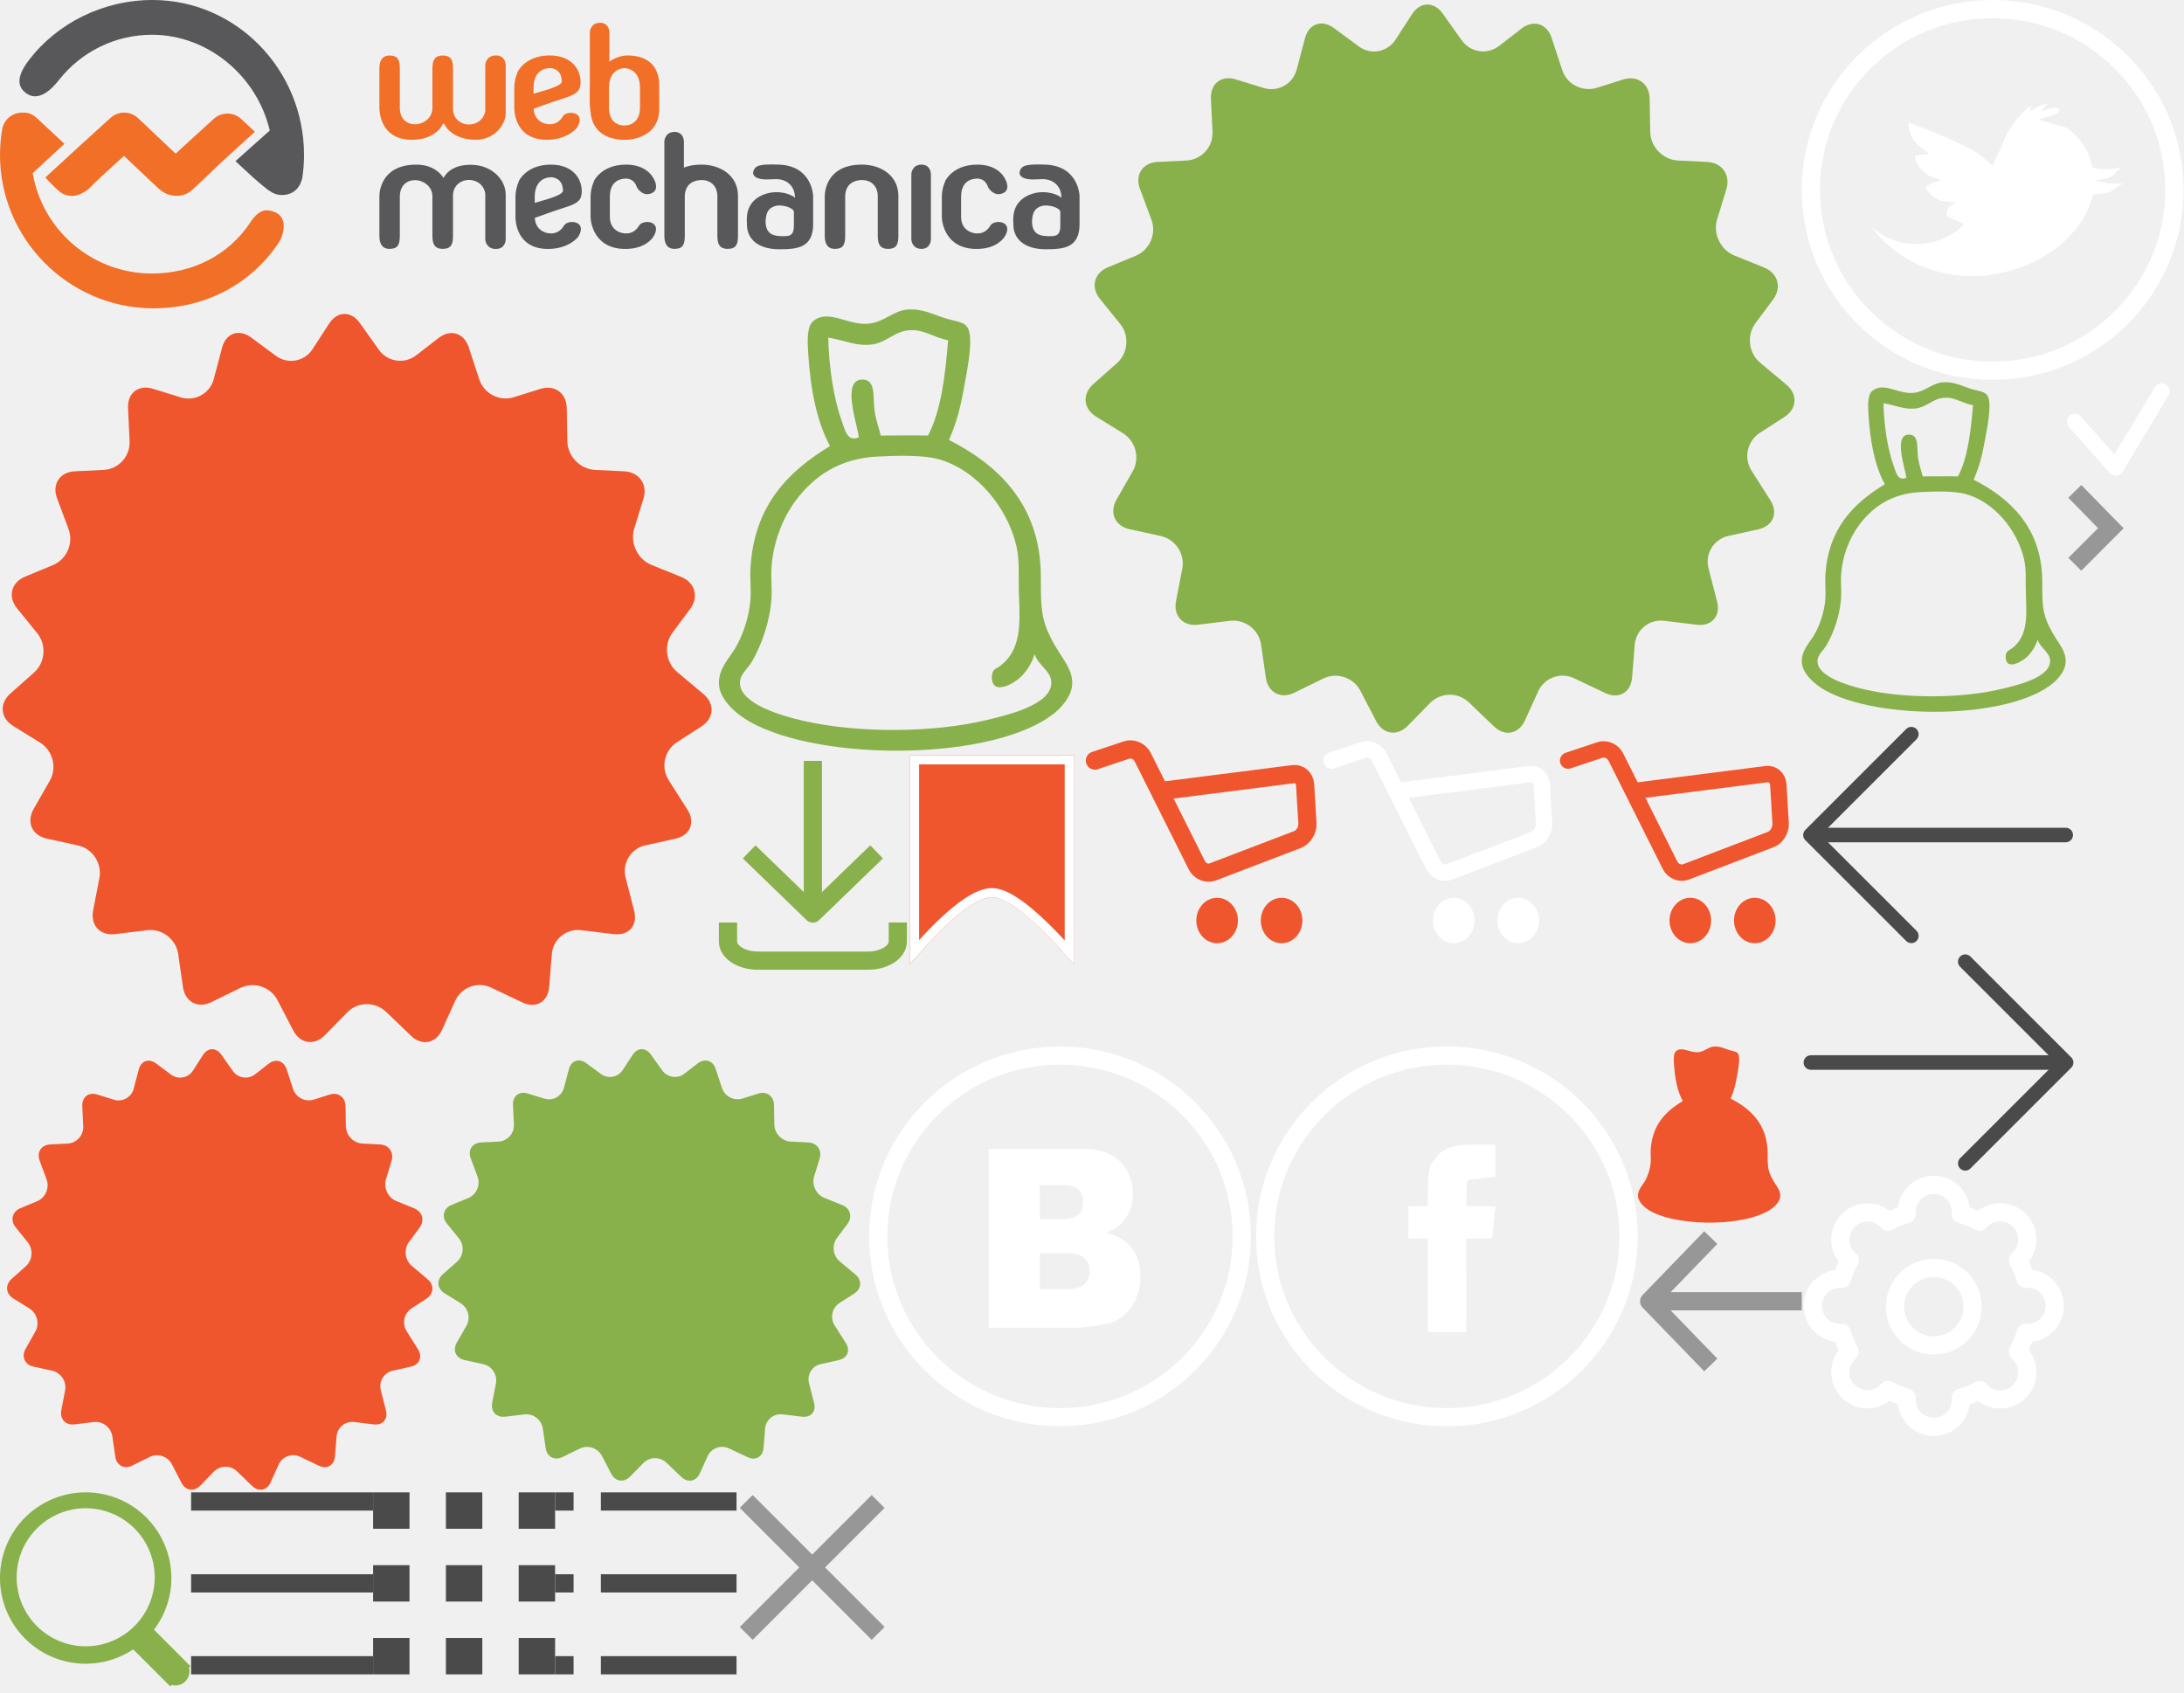
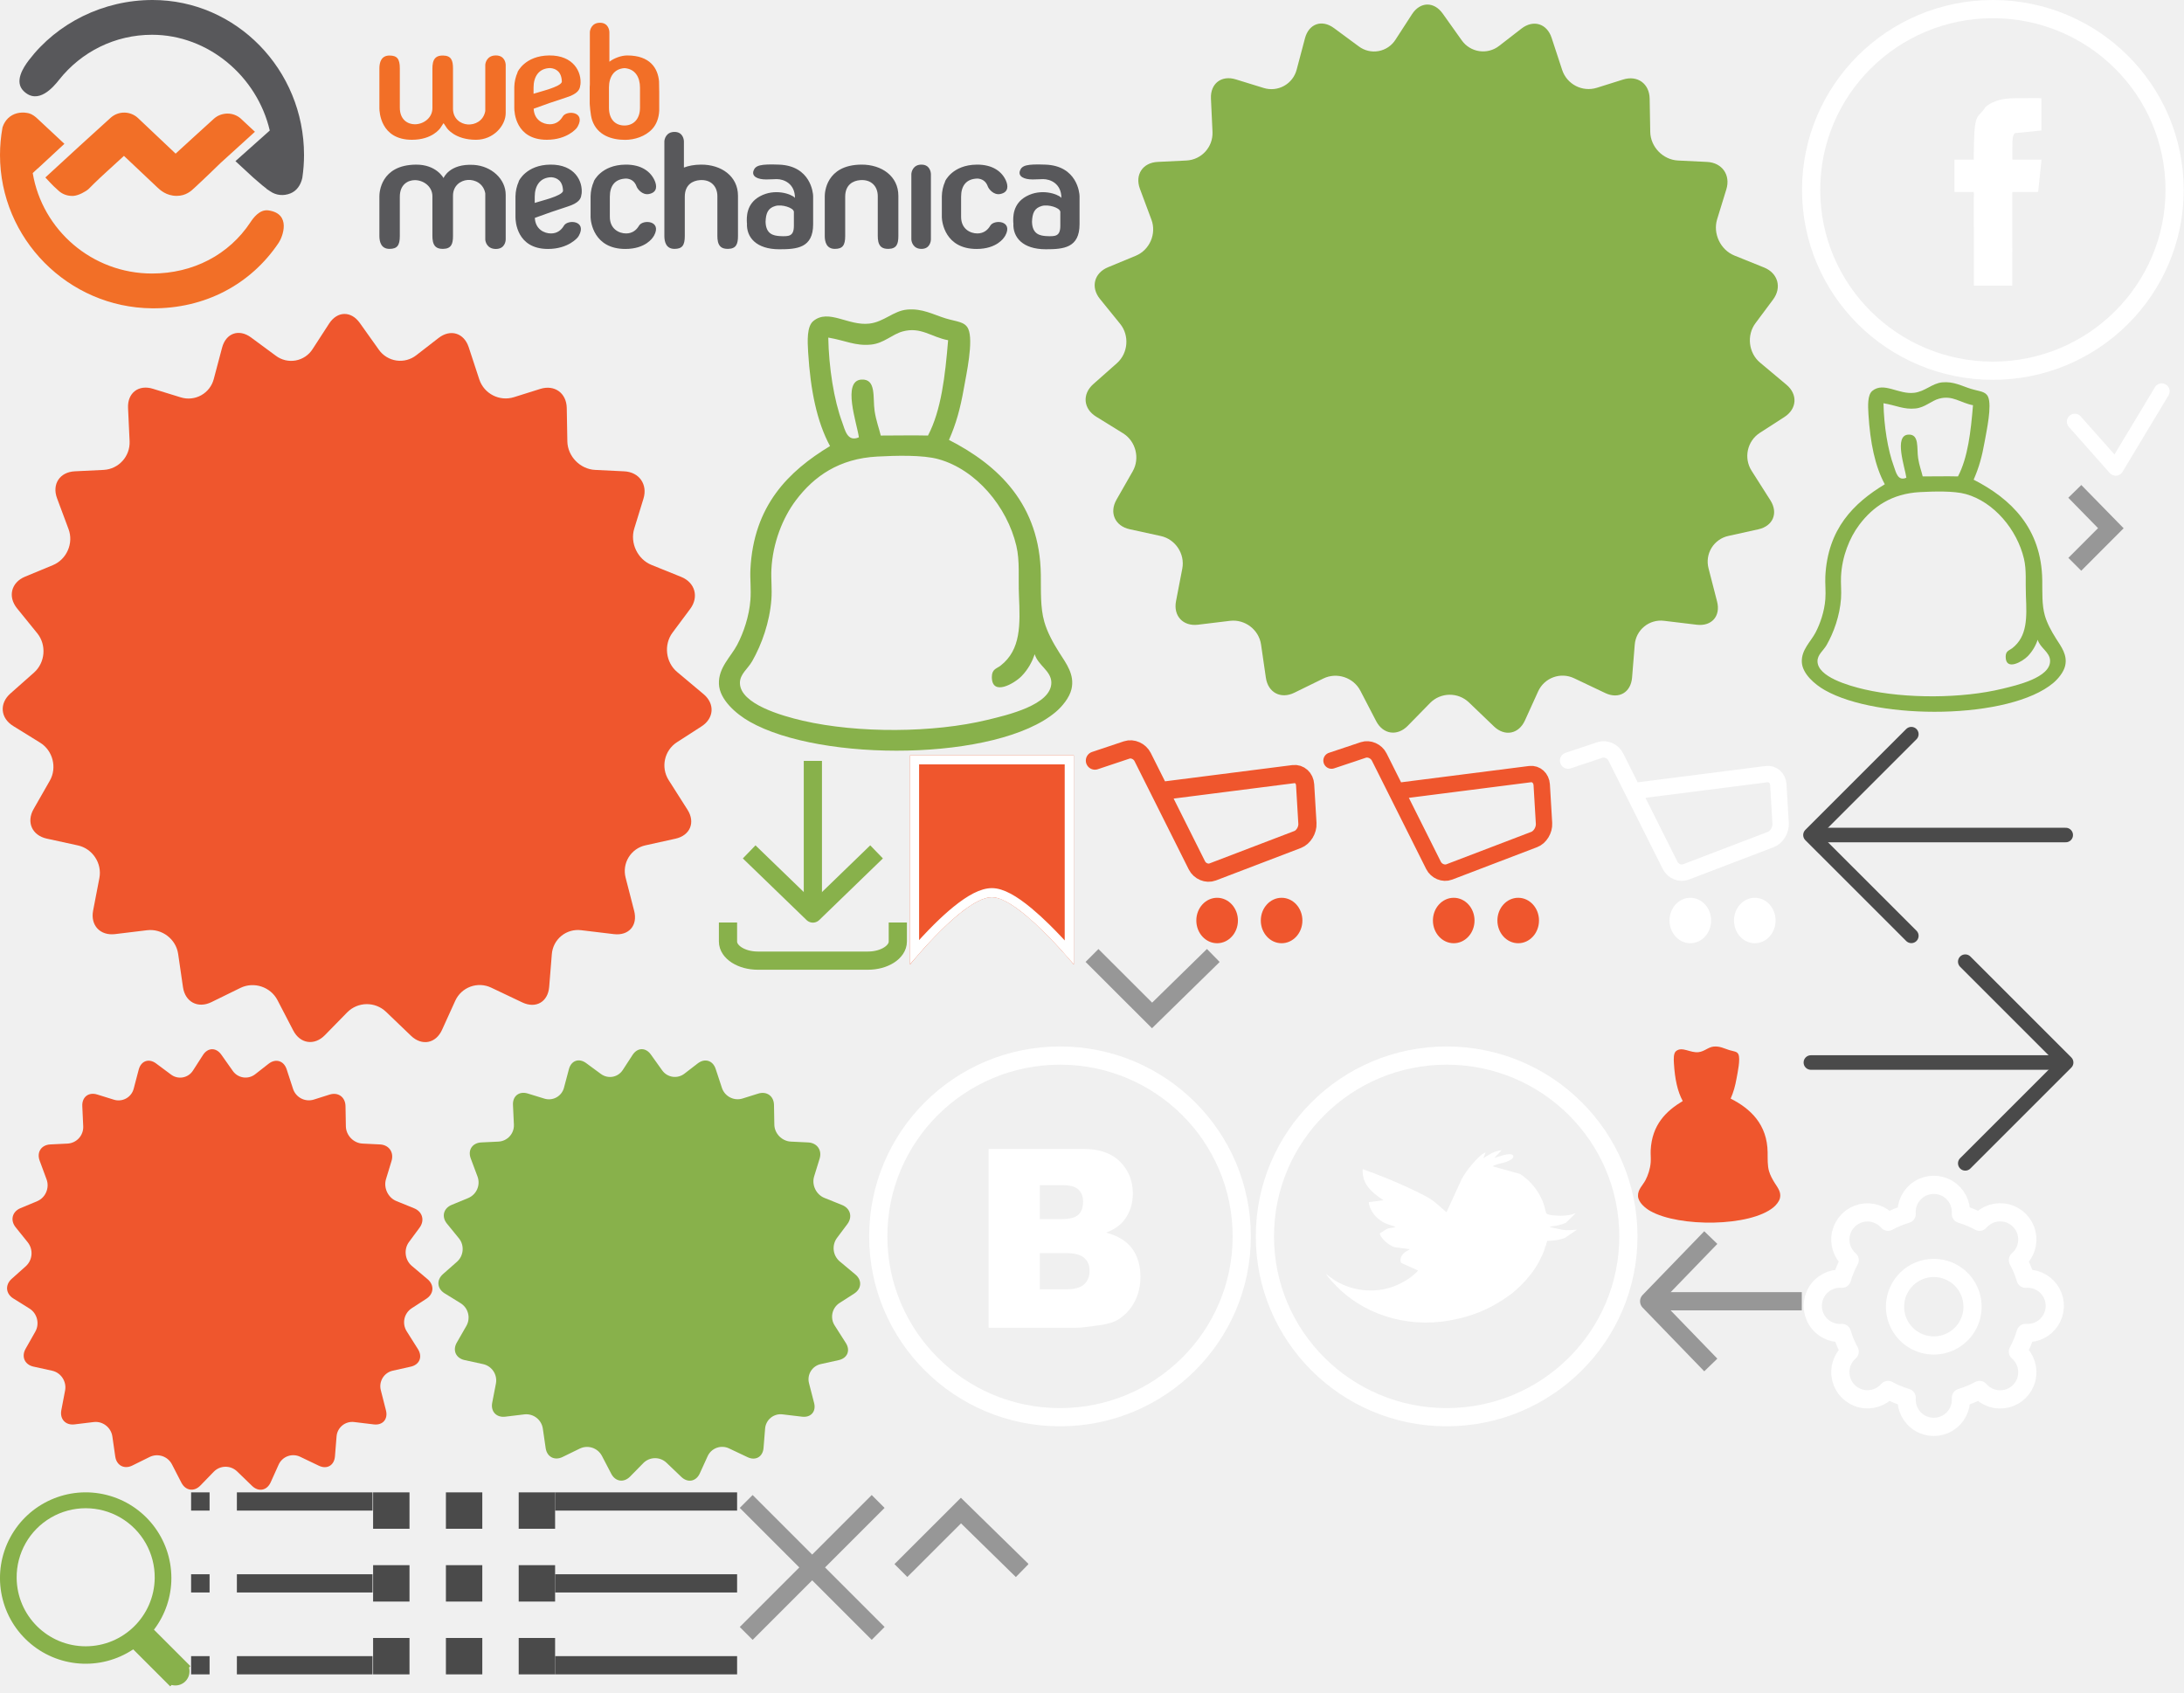
<svg xmlns="http://www.w3.org/2000/svg" xmlns:xlink="http://www.w3.org/1999/xlink" width="240" height="186" viewBox="0 0 240 186">
-   <svg width="26" height="23" viewBox="0 0 26 23" id="L1VzZXJzL3ZlYm1laGFuaWNhL0RvY3VtZW50cy9rb21iaWtvcm0vZnJvbnRlbmQvaW1nL3Nwcml0ZS9jb250ZW50L2NhcnQuc3Zn" x="171" y="81">
+   <svg width="15" height="10" viewBox="0 0 15 10" id="L1VzZXJzL3ZlYm1laGFuaWNhL0RvY3VtZW50cy9rb21iaWtvcm0vZnJvbnRlbmQvaW1nL3Nwcml0ZS9jb250ZW50L2FjY29yZGlvbi0tY2xvc2Uuc3Zn" x="98" y="164">
+     <path d="M1 8.59L7.6 2l6.732 6.59" stroke-width="2" stroke="#979797" fill="none" fill-rule="evenodd" />
+   </svg>
+   <svg width="15" height="9" viewBox="0 0 15 9" id="L1VzZXJzL3ZlYm1laGFuaWNhL0RvY3VtZW50cy9rb21iaWtvcm0vZnJvbnRlbmQvaW1nL3Nwcml0ZS9jb250ZW50L2FjY29yZGlvbi0tb3Blbi5zdmc=" x="119" y="104">
+     <path d="M1 1l6.6 6.59L14.331 1" stroke-width="2" stroke="#979797" fill="none" fill-rule="evenodd" />
+   </svg>
+   <svg width="26" height="23" viewBox="0 0 26 23" id="L1VzZXJzL3ZlYm1laGFuaWNhL0RvY3VtZW50cy9rb21iaWtvcm0vZnJvbnRlbmQvaW1nL3Nwcml0ZS9jb250ZW50L2NhcnQuc3Zn" x="145" y="81">
    <g transform="translate(1 1)" fill="none" fill-rule="evenodd">
      <path d="M.321 1.583L3.82.413C4.46.2 5.244.55 5.564 1.19L6.8 3.656l1.166 2.327 3.561 7.114c.32.64 1.099.966 1.73.725l9.347-3.571c.631-.242 1.112-1.034 1.069-1.763L23.42 4.24c-.043-.729-.621-1.255-1.285-1.17L7.63 4.92" stroke="#EF562D" stroke-width="1.8" stroke-linecap="round" stroke-linejoin="round" />
      <path d="M16.036 19.157c0 1.379-1.024 2.497-2.286 2.497s-2.286-1.118-2.286-2.497c0-1.38 1.024-2.497 2.286-2.497s2.286 1.118 2.286 2.497M23.121 19.157c0 1.379-1.023 2.497-2.285 2.497-1.263 0-2.286-1.118-2.286-2.497 0-1.38 1.023-2.497 2.286-2.497 1.262 0 2.285 1.118 2.285 2.497" fill="#EF562D" />
    </g>
  </svg>
  <svg width="20" height="20" viewBox="0 0 20 20" id="L1VzZXJzL3ZlYm1laGFuaWNhL0RvY3VtZW50cy9rb21iaWtvcm0vZnJvbnRlbmQvaW1nL3Nwcml0ZS9jb250ZW50L2NhdGFsb2ctLW11bHRpLWNvbG9ucy5zdmc=" x="41" y="164">
    <g fill="#4A4A4A" fill-rule="evenodd">
      <path d="M0 0h4v4H0zM0 8h4v4H0zM0 16h4v4H0zM8 0h4v4H8zM8 8h4v4H8zM8 16h4v4H8zM16 0h4v4h-4zM16 8h4v4h-4zM16 16h4v4h-4z" />
    </g>
  </svg>
-   <svg width="20" height="20" viewBox="0 0 20 20" id="L1VzZXJzL3ZlYm1laGFuaWNhL0RvY3VtZW50cy9rb21iaWtvcm0vZnJvbnRlbmQvaW1nL3Nwcml0ZS9jb250ZW50L2NhdGFsb2ctLXNob3J0LWxpc3Quc3Zn" x="21" y="164">
+   <svg width="20" height="20" viewBox="0 0 20 20" id="L1VzZXJzL3ZlYm1laGFuaWNhL0RvY3VtZW50cy9rb21iaWtvcm0vZnJvbnRlbmQvaW1nL3Nwcml0ZS9jb250ZW50L2NhdGFsb2ctLXNob3J0LWxpc3Quc3Zn" x="61" y="164">
    <g fill="#4A4A4A" fill-rule="evenodd">
      <path d="M0 18h20v2H0zM0 9h20v2H0zM0 0h20v2H0z" />
    </g>
  </svg>
-   <svg width="20" height="20" viewBox="0 0 20 20" id="L1VzZXJzL3ZlYm1laGFuaWNhL0RvY3VtZW50cy9rb21iaWtvcm0vZnJvbnRlbmQvaW1nL3Nwcml0ZS9jb250ZW50L2NhdGFsb2ctLXdpdGgtb3B0aW9ucy5zdmc=" x="61" y="164">
+   <svg width="20" height="20" viewBox="0 0 20 20" id="L1VzZXJzL3ZlYm1laGFuaWNhL0RvY3VtZW50cy9rb21iaWtvcm0vZnJvbnRlbmQvaW1nL3Nwcml0ZS9jb250ZW50L2NhdGFsb2ctLXdpdGgtb3B0aW9ucy5zdmc=" x="21" y="164">
    <g fill="#4A4A4A" fill-rule="evenodd">
      <path d="M5.031 18h14.907v2H5.03zM0 18h2.031v2H0zM5.031 9h14.907v2H5.03zM0 9h2.031v2H0zM5.031 0h14.907v2H5.03zM0 0h2.031v2H0z" />
    </g>
  </svg>
  <svg width="17" height="17" viewBox="0 0 17 17" id="L1VzZXJzL3ZlYm1laGFuaWNhL0RvY3VtZW50cy9rb21iaWtvcm0vZnJvbnRlbmQvaW1nL3Nwcml0ZS9jb250ZW50L2Nsb3NlLS1ncmF5LnN2Zw==" x="81" y="164">
    <g stroke-width="2" transform="translate(1 1)" stroke="#979797" fill="none" fill-rule="evenodd">
      <path d="M0 0l14.5 14.5M14.5 0L0 14.5" />
    </g>
  </svg>
  <svg width="18" height="23" viewBox="0 0 18 23" id="L1VzZXJzL3ZlYm1laGFuaWNhL0RvY3VtZW50cy9rb21iaWtvcm0vZnJvbnRlbmQvaW1nL3Nwcml0ZS9jb250ZW50L2NvbXBhcmUuc3Zn" x="100" y="83">
    <defs>
-       <path d="M22 674h18v23s-6.072-7.402-9-7.402c-3.072 0-9 7.402-9 7.402v-23z" id="afa" />
+       <path d="M22 674h18v23s-6.072-7.402-9-7.402c-3.072 0-9 7.402-9 7.402v-23z" id="aha" />
    </defs>
    <g transform="translate(-22 -674)" fill="none" fill-rule="evenodd">
-       <use fill="#EF562D" xlink:href="#afa" />
+       <use fill="#EF562D" xlink:href="#aha" />
      <path stroke="#FFF" d="M22.5 674.5v21.127l.097-.112a48.237 48.237 0 0 1 2.399-2.571c.72-.715 1.42-1.353 2.089-1.896 1.54-1.251 2.848-1.95 3.915-1.95 1.069 0 2.42.758 4.048 2.112a31.4 31.4 0 0 1 1.9 1.732 51.601 51.601 0 0 1 2.552 2.706V674.5h-17z" />
    </g>
  </svg>
  <svg width="18" height="16" viewBox="0 0 18 16" id="L1VzZXJzL3ZlYm1laGFuaWNhL0RvY3VtZW50cy9rb21iaWtvcm0vZnJvbnRlbmQvaW1nL3Nwcml0ZS9jb250ZW50L2Rvd24uc3Zn" x="180" y="135">
    <g transform="rotate(90 8.5 9.5)" stroke="#979797" stroke-width="2" fill="none" fill-rule="evenodd">
      <path d="M7 16.83V0" />
      <path stroke-linejoin="round" d="M14 10l-6.998 6.773L0 10" />
    </g>
  </svg>
  <svg width="12" height="11" viewBox="0 0 12 11" id="L1VzZXJzL3ZlYm1laGFuaWNhL0RvY3VtZW50cy9rb21iaWtvcm0vZnJvbnRlbmQvaW1nL3Nwcml0ZS9jb250ZW50L2ZpbHRlci0tY2hlY2stLXdoaXRlLnN2Zw==" x="227" y="42">
    <path d="M1 4.337l4.495 5.069L10.553 1" stroke-width="1.741" stroke="#FFF" fill="none" fill-rule="evenodd" stroke-linecap="round" stroke-linejoin="round" />
  </svg>
  <svg width="29" height="29" viewBox="0 0 29 29" id="L1VzZXJzL3ZlYm1laGFuaWNhL0RvY3VtZW50cy9rb21iaWtvcm0vZnJvbnRlbmQvaW1nL3Nwcml0ZS9jb250ZW50L2ZpbHRlcnMtLXNldHRpbmdzLnN2Zw==" x="198" y="129">
    <g transform="translate(1 1)" stroke-width="2" stroke="#FFF" fill="none" fill-rule="evenodd">
      <path d="M23.802 10.516c-.069 0-.138.004-.206.008a10.44 10.44 0 0 0-.849-2.049 2.988 2.988 0 1 0-4.214-4.214 10.45 10.45 0 0 0-2.05-.849 2.988 2.988 0 1 0-5.96 0c-.717.212-1.403.497-2.048.849a2.987 2.987 0 1 0-4.214 4.214 10.441 10.441 0 0 0-.85 2.05 2.988 2.988 0 1 0 0 5.96c.212.717.498 1.403.85 2.048a2.987 2.987 0 1 0 4.214 4.214c.645.352 1.33.638 2.049.85a2.988 2.988 0 1 0 5.96 0 10.452 10.452 0 0 0 2.049-.85 2.988 2.988 0 1 0 4.214-4.214c.352-.645.637-1.331.849-2.05a2.988 2.988 0 1 0 .206-5.968v.001z" stroke-linecap="round" stroke-linejoin="round" />
      <path d="M17.763 13.504a4.26 4.26 0 1 1-8.518 0 4.26 4.26 0 0 1 8.518 0z" />
    </g>
  </svg>
  <svg width="47" height="48" viewBox="0 0 47 48" id="L1VzZXJzL3ZlYm1laGFuaWNhL0RvY3VtZW50cy9rb21iaWtvcm0vZnJvbnRlbmQvaW1nL3Nwcml0ZS9jb250ZW50L2l0ZW0tLW5ldy0tbWluaS5zdmc=" x="48" y="115">
    <path d="M21.516.925c.534-.82 1.436-.84 2.006-.043l1.246 1.744a1.71 1.71 0 0 0 2.446.36l1.46-1.125c.776-.6 1.662-.33 1.969.6l.694 2.102a1.82 1.82 0 0 0 2.26 1.155l1.722-.54c.936-.292 1.717.267 1.735 1.244l.038 2.167c.017.978.834 1.816 1.815 1.864l1.903.092c.98.047 1.546.85 1.257 1.785l-.601 1.947c-.29.934.219 1.998 1.13 2.364l1.937.779c.91.365 1.175 1.306.588 2.09l-1.15 1.537a1.903 1.903 0 0 0 .3 2.566l1.724 1.44c.753.626.694 1.574-.132 2.104l-1.605 1.03a1.792 1.792 0 0 0-.543 2.463l1.233 1.933c.527.825.173 1.673-.785 1.885l-1.962.433a1.712 1.712 0 0 0-1.298 2.107l.558 2.165c.246.947-.352 1.627-1.327 1.51l-2.14-.255a1.707 1.707 0 0 0-1.916 1.56l-.173 2.134c-.08.975-.87 1.43-1.756 1.01l-2.036-.964a1.755 1.755 0 0 0-2.35.855l-.863 1.894c-.406.89-1.318 1.064-2.026.388l-1.64-1.567a1.816 1.816 0 0 0-2.535.04l-1.458 1.486c-.687.699-1.619.562-2.07-.307l-1.03-1.974a1.844 1.844 0 0 0-2.424-.796l-1.895.925c-.881.43-1.718-.009-1.859-.977l-.314-2.16A1.842 1.842 0 0 0 9.62 40.43l-2.097.253c-.975.117-1.62-.573-1.434-1.533l.41-2.118a1.837 1.837 0 0 0-1.406-2.125l-2.037-.443c-.96-.209-1.346-1.074-.859-1.923l1.06-1.847a1.856 1.856 0 0 0-.633-2.478L.861 27.129c-.836-.515-.917-1.466-.182-2.115l1.545-1.363c.734-.649.83-1.8.212-2.56l-1.323-1.625c-.618-.76-.382-1.688.526-2.061l1.816-.75a1.86 1.86 0 0 0 1.026-2.345l-.753-2.013c-.343-.916.18-1.705 1.16-1.753l1.885-.09a1.79 1.79 0 0 0 1.7-1.863L8.37 6.42c-.045-.976.685-1.54 1.623-1.252l1.82.559a1.706 1.706 0 0 0 2.163-1.195l.543-2.042c.251-.946 1.103-1.244 1.893-.664l1.62 1.192c.79.58 1.873.385 2.406-.437L21.516.925z" fill="#88B14B" fill-rule="evenodd" />
  </svg>
  <svg width="79" height="81" viewBox="0 0 79 81" id="L1VzZXJzL3ZlYm1laGFuaWNhL0RvY3VtZW50cy9rb21iaWtvcm0vZnJvbnRlbmQvaW1nL3Nwcml0ZS9jb250ZW50L2l0ZW0tLW5ldy5zdmc=" x="119">
    <path d="M36.166 1.56c.897-1.384 2.414-1.417 3.37-.072l2.096 2.944a2.867 2.867 0 0 0 4.111.608l2.453-1.9c1.305-1.011 2.794-.555 3.31 1.013L52.671 7.7a3.057 3.057 0 0 0 3.8 1.949l2.895-.91c1.573-.494 2.885.45 2.915 2.099l.065 3.657c.029 1.649 1.401 3.064 3.05 3.144l3.198.156c1.648.08 2.6 1.436 2.114 3.013l-1.011 3.284c-.486 1.577.368 3.372 1.899 3.99l3.257 1.314c1.53.617 1.975 2.204.987 3.527l-1.933 2.594c-.987 1.323-.76 3.273.505 4.33l2.898 2.429c1.265 1.058 1.166 2.657-.222 3.55l-2.698 1.74a3.03 3.03 0 0 0-.913 4.157l2.074 3.262c.884 1.392.29 2.823-1.32 3.18l-3.299.73a2.89 2.89 0 0 0-2.182 3.556l.94 3.654c.412 1.598-.594 2.745-2.231 2.549l-3.598-.432a2.872 2.872 0 0 0-3.22 2.634l-.292 3.6c-.133 1.646-1.46 2.412-2.95 1.704l-3.422-1.626a2.946 2.946 0 0 0-3.95 1.443l-1.451 3.195c-.683 1.502-2.215 1.797-3.407.655l-2.755-2.643a3.043 3.043 0 0 0-4.261.068l-2.452 2.506c-1.154 1.18-2.72.948-3.478-.517l-1.73-3.332c-.76-1.465-2.595-2.07-4.076-1.343l-3.184 1.56c-1.483.728-2.889-.014-3.126-1.647l-.529-3.645c-.236-1.632-1.77-2.806-3.409-2.61l-3.526.427c-1.637.197-2.723-.967-2.41-2.586l.688-3.574c.313-1.62-.75-3.234-2.362-3.586l-3.424-.748c-1.611-.353-2.262-1.813-1.443-3.246l1.78-3.116c.819-1.431.34-3.314-1.063-4.182L1.446 45.78c-1.403-.868-1.54-2.473-.305-3.568l2.596-2.3c1.236-1.095 1.396-3.038.357-4.321l-2.223-2.742C.834 31.567 1.23 30 2.756 29.37l3.053-1.264c1.524-.631 2.3-2.413 1.724-3.96l-1.266-3.395c-.575-1.546.301-2.877 1.95-2.958l3.168-.154a3.017 3.017 0 0 0 2.857-3.143l-.171-3.661c-.078-1.648 1.15-2.6 2.727-2.113l3.06.943a2.865 2.865 0 0 0 3.634-2.017l.913-3.445c.422-1.596 1.854-2.1 3.181-1.12l2.724 2.01a2.793 2.793 0 0 0 4.044-.736l1.813-2.797z" fill="#88B14B" fill-rule="evenodd" />
  </svg>
  <svg width="48" height="49" viewBox="0 0 48 49" id="L1VzZXJzL3ZlYm1laGFuaWNhL0RvY3VtZW50cy9rb21iaWtvcm0vZnJvbnRlbmQvaW1nL3Nwcml0ZS9jb250ZW50L2l0ZW0tLWJlc3QtLW1pbmkuc3Zn" y="115">
    <path d="M22.3.944C22.836.106 23.747.086 24.321.9l1.257 1.78a1.711 1.711 0 0 0 2.467.369l1.471-1.15c.783-.611 1.677-.335 1.986.613l.7 2.146a1.831 1.831 0 0 0 2.28 1.179l1.737-.55c.944-.3 1.73.272 1.749 1.27l.039 2.211c.017.998.841 1.854 1.83 1.902l1.92.095c.988.048 1.559.868 1.267 1.822l-.606 1.987c-.292.954.22 2.04 1.139 2.414l1.954.795c.918.373 1.185 1.333.593 2.133l-1.16 1.57c-.593.8-.456 1.98.303 2.62l1.739 1.468c.759.64.7 1.607-.133 2.148l-1.62 1.052a1.842 1.842 0 0 0-.547 2.515l1.244 1.973c.53.842.175 1.708-.792 1.924l-1.979.442a1.749 1.749 0 0 0-1.31 2.15l.564 2.211c.247.967-.355 1.66-1.338 1.542l-2.16-.261a1.727 1.727 0 0 0-1.931 1.593l-.175 2.179c-.08.995-.876 1.458-1.77 1.03l-2.053-.984a1.761 1.761 0 0 0-2.37.873l-.871 1.933c-.41.909-1.33 1.087-2.044.396l-1.653-1.599a1.815 1.815 0 0 0-2.557.041l-1.47 1.516c-.693.714-1.632.574-2.088-.312l-1.038-2.016a1.849 1.849 0 0 0-2.445-.812l-1.91.944c-.89.44-1.734-.01-1.876-.997l-.317-2.205c-.143-.987-1.063-1.698-2.046-1.578l-2.115.257c-.983.12-1.634-.585-1.446-1.564l.413-2.162c.187-.98-.451-1.956-1.418-2.17l-2.054-.452c-.967-.213-1.357-1.097-.866-1.963l1.068-1.885c.49-.866.204-2.005-.638-2.53l-1.778-1.11c-.843-.524-.925-1.495-.184-2.158l1.558-1.39a1.932 1.932 0 0 0 .215-2.615l-1.334-1.659c-.624-.775-.385-1.722.53-2.104l1.832-.764c.915-.382 1.38-1.46 1.035-2.395l-.76-2.055c-.346-.935.18-1.74 1.17-1.789l1.9-.093A1.82 1.82 0 0 0 9.145 8.77l-.102-2.215c-.046-.997.69-1.572 1.636-1.278l1.836.57a1.718 1.718 0 0 0 2.18-1.22l.548-2.084c.254-.966 1.113-1.27 1.91-.678l1.634 1.217a1.667 1.667 0 0 0 2.426-.446L22.3.944z" fill="#EF562D" fill-rule="evenodd" />
  </svg>
  <svg width="79" height="81" viewBox="0 0 79 81" id="L1VzZXJzL3ZlYm1laGFuaWNhL0RvY3VtZW50cy9rb21iaWtvcm0vZnJvbnRlbmQvaW1nL3Nwcml0ZS9jb250ZW50L2l0ZW0tLWJlc3Quc3Zn" y="34">
    <path d="M36.166 1.56c.897-1.384 2.414-1.417 3.37-.072l2.096 2.944a2.867 2.867 0 0 0 4.111.608l2.453-1.9c1.305-1.011 2.794-.555 3.31 1.013L52.671 7.7a3.057 3.057 0 0 0 3.8 1.949l2.895-.91c1.573-.494 2.885.45 2.915 2.099l.065 3.657c.029 1.649 1.401 3.064 3.05 3.144l3.198.156c1.648.08 2.6 1.436 2.114 3.013l-1.011 3.284c-.486 1.577.368 3.372 1.899 3.99l3.257 1.314c1.53.617 1.975 2.204.987 3.527l-1.933 2.594c-.987 1.323-.76 3.273.505 4.33l2.898 2.429c1.265 1.058 1.166 2.657-.222 3.55l-2.698 1.74a3.03 3.03 0 0 0-.913 4.157l2.074 3.262c.884 1.392.29 2.823-1.32 3.18l-3.299.73a2.89 2.89 0 0 0-2.182 3.556l.94 3.654c.412 1.598-.594 2.745-2.231 2.549l-3.598-.432a2.872 2.872 0 0 0-3.22 2.634l-.292 3.6c-.133 1.646-1.46 2.412-2.95 1.704l-3.422-1.626a2.946 2.946 0 0 0-3.95 1.443l-1.451 3.195c-.683 1.502-2.215 1.797-3.407.655l-2.755-2.643a3.043 3.043 0 0 0-4.261.068l-2.452 2.506c-1.154 1.18-2.72.948-3.478-.517l-1.73-3.332c-.76-1.465-2.595-2.07-4.076-1.343l-3.184 1.56c-1.483.728-2.889-.014-3.126-1.647l-.529-3.645c-.236-1.632-1.77-2.806-3.409-2.61l-3.526.427c-1.637.197-2.723-.967-2.41-2.586l.688-3.574c.313-1.62-.75-3.234-2.362-3.586l-3.424-.748c-1.611-.353-2.262-1.813-1.443-3.246l1.78-3.116c.819-1.431.34-3.314-1.063-4.182L1.446 45.78c-1.403-.868-1.54-2.473-.305-3.568l2.596-2.3c1.236-1.095 1.396-3.038.357-4.321l-2.223-2.742C.834 31.567 1.23 30 2.756 29.37l3.053-1.264c1.524-.631 2.3-2.413 1.724-3.96l-1.266-3.395c-.575-1.546.301-2.877 1.95-2.958l3.168-.154a3.017 3.017 0 0 0 2.857-3.143l-.171-3.661c-.078-1.648 1.15-2.6 2.727-2.113l3.06.943a2.865 2.865 0 0 0 3.634-2.017l.913-3.445c.422-1.596 1.854-2.1 3.181-1.12l2.724 2.01a2.793 2.793 0 0 0 4.044-.736l1.813-2.797z" fill="#EF562D" fill-rule="evenodd" />
  </svg>
  <svg width="30" height="25" viewBox="0 0 30 25" id="L1VzZXJzL3ZlYm1laGFuaWNhL0RvY3VtZW50cy9rb21iaWtvcm0vZnJvbnRlbmQvaW1nL3Nwcml0ZS9jb250ZW50L3NsaWRlci0tYXJyb3dzLS1uZXh0LnN2Zw==" x="198" y="104">
    <g transform="translate(0 1.094)" stroke="#4A4A4A" stroke-width="1.597" fill="none" fill-rule="evenodd" stroke-linecap="round">
      <path d="M28.543 11.669H.997" />
      <path stroke-linejoin="round" d="M17.963.585l11.085 11.084L17.963 22.75" />
    </g>
  </svg>
  <svg width="30" height="25" viewBox="0 0 30 25" id="L1VzZXJzL3ZlYm1laGFuaWNhL0RvY3VtZW50cy9rb21iaWtvcm0vZnJvbnRlbmQvaW1nL3Nwcml0ZS9jb250ZW50L3NsaWRlci0tYXJyb3dzLS1wcmV2LnN2Zw==" x="198" y="79">
    <g transform="matrix(-1 0 0 1 30 1.094)" stroke="#4A4A4A" stroke-width="1.597" fill="none" fill-rule="evenodd" stroke-linecap="round">
      <path d="M28.543 11.669H.997" />
      <path stroke-linejoin="round" d="M17.963.585l11.085 11.084L17.963 22.75" />
    </g>
  </svg>
  <svg width="16" height="20" viewBox="0 0 16 20" id="L1VzZXJzL3ZlYm1laGFuaWNhL0RvY3VtZW50cy9rb21iaWtvcm0vZnJvbnRlbmQvaW1nL3Nwcml0ZS9jb250ZW50L3VsLS1tYXJrZXIuc3Zn" x="180" y="115">
    <path d="M10.18 5.727c2.2 1.115 4.023 2.842 4.065 5.91.01.713-.029 1.436.155 2.071.131.457.39.924.658 1.343.31.483.695.97.542 1.611-.089.372-.411.76-.697.998-2.574 2.16-10.377 2.216-13.548.423-.588-.333-1.327-.96-1.354-1.65-.028-.72.528-1.188.813-1.727.274-.52.524-1.236.58-1.957.037-.47-.021-.922 0-1.343.141-2.803 1.684-4.306 3.523-5.411-.58-1.058-.865-2.443-.968-4.106-.032-.513-.06-1.145.232-1.381.677-.546 1.544.225 2.477.115C7.308.547 7.723.065 8.322.01c.676-.062 1.157.216 1.703.384.489.15.857.136 1.007.46.243.526-.085 1.997-.193 2.61-.162.91-.344 1.553-.658 2.264" fill="#EF562D" fill-rule="evenodd" />
  </svg>
-   <svg width="42" height="42" viewBox="0 0 42 42" id="L1VzZXJzL3ZlYm1laGFuaWNhL0RvY3VtZW50cy9rb21iaWtvcm0vZnJvbnRlbmQvaW1nL3Nwcml0ZS9mb290ZXIvZmFjZWJvb2suc3Zn" x="138" y="115">
+   <svg width="42" height="42" viewBox="0 0 42 42" id="L1VzZXJzL3ZlYm1laGFuaWNhL0RvY3VtZW50cy9rb21iaWtvcm0vZnJvbnRlbmQvaW1nL3Nwcml0ZS9mb290ZXIvZmFjZWJvb2suc3Zn" x="198">
    <g transform="translate(1 1)" fill="none" fill-rule="evenodd">
      <path d="M17.882 20.097c.053.066.023.525.023.61l.002 9.683h4.22c.025-2.548.001-5.164.001-7.725 0-.036-.009-2.48.003-2.53.008-.034.009-.03.018-.044.006 0 2.684.022 2.778 0l.046-.014.37-3.534h-3.202c-.012-.523.003-1.059.003-1.582 0-.478-.01-1.068.276-1.33l2.907-.291-.004-3.545c-.55-.033-1.203-.004-1.766-.004-.583 0-1.175-.011-1.75.027-1.095.071-1.979.396-2.62.939-.926 1.478-1.284.208-1.29 5.787l-2.122.001.004 3.55 2.103.002z" fill="#FFF" />
      <path d="M39.968 19.87c0 10.973-8.942 19.869-19.971 19.869-11.03 0-19.972-8.896-19.972-19.87C.025 8.897 8.966 0 19.997 0c11.03 0 19.971 8.896 19.971 19.87z" stroke="#FFF" stroke-width="2" />
    </g>
  </svg>
  <svg width="119" height="34" viewBox="0 0 119 34" id="L1VzZXJzL3ZlYm1laGFuaWNhL0RvY3VtZW50cy9rb21iaWtvcm0vZnJvbnRlbmQvaW1nL3Nwcml0ZS9mb290ZXIvd2ViLW1lY2hhbmljYS5zdmc=">
    <g fill="none" fill-rule="evenodd">
      <path d="M53.327 12.2l-.005.028c-.206 1.074-1.144 1.503-1.928 1.448-.778-.055-1.614-.621-1.614-1.735V7.517c0-.86-.181-1.398-1.078-1.415-.36-.008-.624.064-.807.22-.338.282-.377.817-.377 1.195v4.364c0 1.097-1 1.776-1.926 1.776-.764 0-1.655-.478-1.655-1.828V7.517c0-1.044-.298-1.415-1.138-1.415-.915 0-1.108.77-1.108 1.415v4.37c0 .356.102 3.474 3.575 3.474 2.24 0 3.09-1.245 3.125-1.297l.35-.531.357.528c.036.054.899 1.3 3.208 1.3 1.925 0 3.266-1.552 3.266-2.943V7.152c0-.223-.11-1.059-1.082-1.059-.97 0-1.163.808-1.163 1.059v5.047zM70.329 11.83c0 1.302-.756 1.961-1.706 1.961-.992 0-1.704-.659-1.704-1.962V9.624c0-1.146.531-2.058 1.704-2.137 1.173.08 1.706.991 1.706 2.137v2.205zm2.093-2.896c-.13-1.421-.971-2.84-3.496-2.84-.66 0-1.447.297-1.96.688V3.56c0-.223-.106-1.059-1.035-1.059-.929 0-1.112.807-1.112 1.059v5.716a3.187 3.187 0 0 0-.016.29v1.781s.056 1.257.272 1.877c.582 1.672 2.169 2.145 3.625 2.145 1.011 0 2.219-.367 2.979-1.199.454-.498.72-1.18.763-2.004v-2.058l-.02-1.173zM58.632 9.624c0-1.188.567-2.125 1.83-2.145.608.047 1.26.385 1.28 1.518-.142.555-2.383 1.065-3.11 1.305v-.678zm5.128-.253l.02-.02c.178-1.433-.754-3.286-3.432-3.258-2.677.028-3.475 1.827-3.475 1.827s.006.012.01.016a4.196 4.196 0 0 0-.367 1.629v2.323c0 .356.1 3.472 3.574 3.472 2.242 0 3.253-1.244 3.287-1.296l.108-.164c.91-1.652-1.227-1.818-1.647-1.095-.266.458-.717.851-1.422.851-.739 0-1.711-.455-1.772-1.708a85.031 85.031 0 0 1 3.582-1.238c1.259-.396 1.504-.87 1.534-1.339zM5.491 20.047c.216.231.564.586 1 .96.394.34.911.526 1.454.523h.056l.1-.006c.546-.046 1.328-.476 1.632-.753l.02-.017.02-.022c.006-.006.768-.792 1.928-1.846l1.92-1.756 3.67 3.465c.294.277.985.93 2.123.93 1.021 0 1.6-.545 1.944-.87l.103-.096c-.009.008 1.128-1.035 2.752-2.627l3.206-2.91.595-.542-1.583-1.474a2.188 2.188 0 0 0-1.456-.524h-.047l-.098.006c-.512.044-.972.24-1.32.556l-2.286 2.078-1.925 1.76c-.47-.446-4.146-3.92-4.146-3.92a2.224 2.224 0 0 0-2.986-.026l-3.443 3.128-3.74 3.438.507.545z" fill="#F26F27" />
      <path d="M29.485 23.119c-.966-.134-1.676.868-1.968 1.31-2.35 3.554-6.284 5.629-10.813 5.629-6.584 0-12.062-4.785-13.108-11.04l.54-.5a.074.074 0 0 1 .007.007l2.934-2.72-2.963-2.766a2.983 2.983 0 0 0-.418-.34 1.377 1.377 0 0 0-.21-.123c-.021-.011-.04-.023-.062-.032l-.03-.013a1.479 1.479 0 0 0-.422-.121 2.61 2.61 0 0 0-1.11.039c-.742.196-1.296.72-1.562 1.48l-.02.056-.012.059A17.12 17.12 0 0 0 0 17.034c0 9.203 7.49 16.76 16.698 16.847 5.786.054 10.839-2.598 13.927-7.202.441-.658 1.425-3.204-1.14-3.56" fill="#F26F27" />
      <path d="M101.26 18.09c-.93 0-1.112.807-1.112 1.059V26.292c0 .251.183 1.059 1.113 1.059.929 0 1.036-.836 1.036-1.06V19.15c0-.223-.107-1.058-1.036-1.058M53.327 21.251l-.005-.028c-.205-1.073-1.144-1.503-1.929-1.448-.777.055-1.613.622-1.613 1.735v4.423c0 .862-.181 1.399-1.078 1.416-.36.008-.624-.064-.807-.219-.338-.283-.378-.818-.378-1.197V21.57c0-1.096-.999-1.775-1.926-1.775-.763 0-1.655.48-1.655 1.827v4.312c0 1.046-.297 1.416-1.137 1.416-.915 0-1.108-.769-1.108-1.416v-4.37c0-.356.11-3.444 4.027-3.472 2.241-.016 3.023 1.476 3.023 1.476s.634-1.615 3.321-1.448c1.92.119 3.51 1.531 3.51 3.286v4.894c0 .223-.11 1.059-1.082 1.059-.97 0-1.163-.807-1.163-1.059v-5.048zM94.66 18.09c-3.918.029-4.027 3.117-4.027 3.473v4.37c0 .647.191 1.417 1.107 1.417.84 0 1.138-.37 1.138-1.416V21.62c0-1.348.895-1.77 1.655-1.826 1.21-.09 1.926.678 1.926 1.774v4.365c0 .378.039.913.376 1.197.183.154.448.226.808.219.898-.018 1.078-.554 1.078-1.416V21.51c0-2.137-1.821-3.435-4.062-3.42M77.034 18.09c-.762.006-1.378.13-1.879.324v-2.858c0-.223-.107-1.059-1.035-1.059-.93 0-1.113.808-1.113 1.059v10.378c0 .646.192 1.416 1.108 1.416.84 0 1.137-.37 1.137-1.416V21.62c0-1.348.894-1.77 1.655-1.826 1.21-.09 1.926.678 1.926 1.774v4.365c0 .378.04.913.377 1.197.183.154.448.226.807.219.898-.018 1.08-.554 1.08-1.416V21.51c0-2.137-1.823-3.435-4.063-3.42M70.221 24.803c-.265.457-.715.85-1.421.85-.764 0-1.785-.478-1.785-1.827v-2.205c0-1.188.551-1.978 1.815-1.999.476.037.911.26 1.132.891.074.212.602.96 1.359.807.972-.194.837-.968.63-1.451-.42-.976-1.43-1.798-3.22-1.778-2.678.028-3.476 1.827-3.476 1.827l.01.015a4.183 4.183 0 0 0-.365 1.63v2.322c.013.5.35 3.473 3.823 3.473 2.242 0 3.002-1.245 3.038-1.297l.109-.164c.907-1.652-1.229-1.819-1.649-1.094M58.761 21.621c0-1.187.567-2.125 1.83-2.145.608.048 1.26.384 1.28 1.518-.142.556-2.383 1.064-3.11 1.304v-.677zm5.128-.253l.02-.019c.178-1.434-.754-3.286-3.431-3.259-2.678.028-3.476 1.828-3.476 1.828s.006.012.01.016a4.194 4.194 0 0 0-.366 1.628v2.323c0 .356.1 3.473 3.573 3.473 2.242 0 3.252-1.245 3.287-1.298l.108-.164c.91-1.65-1.225-1.818-1.647-1.094-.267.458-.716.852-1.42.852-.741 0-1.713-.457-1.774-1.71a85.222 85.222 0 0 1 3.583-1.238c1.259-.396 1.503-.869 1.533-1.338zM87.24 24.802c0 1.188-.551 1.19-1.562 1.142-.627-.048-1.519-.17-1.549-1.578.037-.935.256-1.506 1.094-1.736.713-.195 1.942.194 2.008.612l.009-.022v1.582zm-1.628-6.711c-2.03-.078-2.599.073-2.808.674-.218.628.45.955 1.392.955.534 0 .788-.037 1.157-.037.764 0 2.004.467 2.006 2.08-.012-.016-.017-.038-.031-.052-.388-.39-2.17-1.038-3.82-.139-1.514.824-1.465 2.304-1.433 2.917 0 .014.008.03.01.044-.078 1.546 1.019 2.86 3.559 2.86 1.943 0 3.712-.142 3.712-2.758v-3.072c0-.356-.274-3.342-3.744-3.472zM108.82 24.803c-.265.457-.715.85-1.421.85-.764 0-1.784-.478-1.784-1.827v-2.205c0-1.188.552-1.978 1.814-1.999.477.037.912.26 1.132.891.075.212.603.96 1.36.807.971-.194.838-.968.63-1.451-.42-.976-1.431-1.798-3.22-1.778-2.678.028-3.476 1.827-3.476 1.827l.01.015a4.187 4.187 0 0 0-.366 1.63v2.322c.013.5.35 3.473 3.825 3.473 2.239 0 3-1.245 3.035-1.297l.11-.164c.908-1.652-1.228-1.819-1.649-1.094M116.518 24.802c0 1.188-.552 1.19-1.563 1.142-.627-.048-1.519-.17-1.548-1.578.037-.935.255-1.506 1.093-1.736.713-.195 1.943.194 2.008.612l.01-.024v1.584zm-1.63-6.711c-2.029-.078-2.597.073-2.806.674-.22.628.45.955 1.392.955.533 0 .788-.037 1.157-.037.763 0 2.005.467 2.007 2.08-.013-.016-.019-.038-.033-.052-.389-.39-2.169-1.038-3.82-.139-1.514.824-1.465 2.304-1.432 2.917.001.012.008.025.01.038-.083 1.55 1.016 2.865 3.559 2.865 1.942 0 3.71-.14 3.71-2.757v-3.072c0-.356-.272-3.342-3.743-3.472zM16.768 0C11.353 0 6.291 2.525 3.17 6.616c-.604.791-1.63 2.355-.575 3.39 1.593 1.562 3.284-.46 3.88-1.213 2.465-3.12 6.182-4.972 10.23-4.972 6.192 0 11.555 4.58 12.94 10.523l-3.772 3.363 1.965 1.814.528.454c.318.278.62.538.917.754l-.004.018.428.284c.636.444 1.466.526 2.22.216.649-.264 1.107-.862 1.29-1.68l.007-.028.003-.027c.121-.825.182-1.658.182-2.477C33.41 7.642 25.944 0 16.768 0" fill="#58585B" />
    </g>
  </svg>
-   <svg width="42" height="42" viewBox="0 0 42 42" id="L1VzZXJzL3ZlYm1laGFuaWNhL0RvY3VtZW50cy9rb21iaWtvcm0vZnJvbnRlbmQvaW1nL3Nwcml0ZS9mb290ZXIvdHdpdHRlci5zdmc=" x="198">
+   <svg width="42" height="42" viewBox="0 0 42 42" id="L1VzZXJzL3ZlYm1laGFuaWNhL0RvY3VtZW50cy9rb21iaWtvcm0vZnJvbnRlbmQvaW1nL3Nwcml0ZS9mb290ZXIvdHdpdHRlci5zdmc=" x="138" y="115">
    <g transform="translate(1 1)" fill="none" fill-rule="evenodd">
      <path d="M30.793 20.99c.081-.073.017.025.08-.118l.145-.508c.785-.025 1.327-.084 1.96-.335l1.307-.89c-.432-.006-.887.11-1.59.002l-1.426-.297c.118-.074.299-.077.465-.101a5.71 5.71 0 0 0 .488-.088c.328-.076.569-.15.845-.276l1.095-1.066c-.5.196-.953.277-1.627.285-.328.003-1.518-.015-1.627-.306-.132-.346-.13-.672-.403-1.319a6.788 6.788 0 0 0-.63-1.16 6.395 6.395 0 0 0-1.839-1.805l-3.001-.836c.188-.18.895-.321 1.15-.389 1.339-.355 1.223-.841.9-.931-.414-.116-1.423.262-1.874.4l.808-.853c-.84.078-1.39.496-2.02.882l.262-.64c-.793.265-2.224 2.145-2.62 2.898l-1.68 3.664c-.143-.058-1.136-1.07-1.895-1.522-.662-.394-1.547-.815-2.308-1.165-1.831-.844-3.14-1.357-5.015-2.04-.093 1.638.964 2.54 2.282 3.42l-1.607.21c.028.7.57 1.428.983 1.778.75.637 1.142.639 1.83.898l.141.072c-1.108.191-.777.069-1.74.69.012.436.966 1.363 1.686 1.522l1.602.207c-.111.1-.285.172-.416.256a1.228 1.228 0 0 0-.348.307c-.22.266-.336.568-.19.938l1.854.841c-.1.196-.705.68-.908.82-1.11.765-2.358 1.303-3.949 1.373a7.634 7.634 0 0 1-3.089-.51c-.996-.396-1.405-.728-2.165-1.312.223.382.728.91 1.037 1.235 2.91 3.069 7.615 4.763 12.534 3.89 3.004-.535 4.94-1.566 6.698-2.845.29-.21.98-.827 1.23-1.082.764-.785 1.445-1.626 1.943-2.597.149-.292.664-1.301.642-1.597" fill="#FFF" />
      <path d="M39.944 19.87c0 10.973-8.943 19.869-19.972 19.869C8.942 39.739 0 30.843 0 19.869 0 8.897 8.942 0 19.972 0c11.03 0 19.972 8.896 19.972 19.87z" stroke="#FFF" stroke-width="2" />
    </g>
  </svg>
  <svg width="43" height="42" viewBox="0 0 43 42" id="L1VzZXJzL3ZlYm1laGFuaWNhL0RvY3VtZW50cy9rb21iaWtvcm0vZnJvbnRlbmQvaW1nL3Nwcml0ZS9mb290ZXIvdmsuc3Zn" x="95" y="115">
    <g transform="translate(1 1)" fill="none" fill-rule="evenodd">
      <path d="M18.267 25.688h2.845c.962 0 1.639-.183 2.03-.554.396-.37.593-.869.593-1.496 0-.58-.194-1.047-.585-1.4-.39-.353-1.07-.531-2.05-.531h-2.833v3.98zm0-7.72h2.425c.87 0 1.475-.165 1.82-.49.34-.329.508-.8.508-1.414 0-.571-.168-1.02-.508-1.34-.345-.326-.938-.486-1.783-.486h-2.462v3.73zm-5.627-7.71h10.443c1.74 0 3.077.471 4.005 1.409.933.938 1.4 2.1 1.4 3.482 0 1.162-.332 2.16-.997 2.993-.444.554-1.092.993-1.946 1.314 1.295.338 2.25.923 2.862 1.747.61.83.916 1.868.916 3.117 0 1.02-.218 1.936-.65 2.75a5.059 5.059 0 0 1-1.786 1.932c-.467.292-1.173.507-2.119.64-1.257.178-2.088.27-2.5.27H12.64V10.257z" fill="#FFF" />
      <path d="M40.456 19.87c0 10.973-8.942 19.869-19.971 19.869-11.031 0-19.973-8.896-19.973-19.87C.512 8.897 9.454 0 20.485 0c11.029 0 19.971 8.896 19.971 19.87z" stroke="#FFF" stroke-width="2" />
    </g>
  </svg>
-   <svg width="26" height="23" viewBox="0 0 26 23" id="L1VzZXJzL3ZlYm1laGFuaWNhL0RvY3VtZW50cy9rb21iaWtvcm0vZnJvbnRlbmQvaW1nL3Nwcml0ZS9oZWFkZXIvY2FydC0td2hpdGUuc3Zn" x="145" y="81">
+   <svg width="26" height="23" viewBox="0 0 26 23" id="L1VzZXJzL3ZlYm1laGFuaWNhL0RvY3VtZW50cy9rb21iaWtvcm0vZnJvbnRlbmQvaW1nL3Nwcml0ZS9oZWFkZXIvY2FydC0td2hpdGUuc3Zn" x="171" y="81">
    <g transform="translate(1 1)" fill="none" fill-rule="evenodd">
      <path d="M.321 1.583L3.82.413C4.46.2 5.244.55 5.564 1.19L6.8 3.656l1.166 2.327 3.561 7.114c.32.64 1.099.966 1.73.725l9.347-3.571c.631-.242 1.112-1.034 1.069-1.763L23.42 4.24c-.043-.729-.621-1.255-1.285-1.17L7.63 4.92" stroke="#FFF" stroke-width="1.8" stroke-linecap="round" stroke-linejoin="round" />
      <path d="M16.036 19.157c0 1.379-1.024 2.497-2.286 2.497s-2.286-1.118-2.286-2.497c0-1.38 1.024-2.497 2.286-2.497s2.286 1.118 2.286 2.497M23.121 19.157c0 1.379-1.023 2.497-2.285 2.497-1.263 0-2.286-1.118-2.286-2.497 0-1.38 1.023-2.497 2.286-2.497 1.262 0 2.285 1.118 2.285 2.497" fill="#FFF" />
    </g>
  </svg>
  <svg width="26" height="23" viewBox="0 0 26 23" id="L1VzZXJzL3ZlYm1laGFuaWNhL0RvY3VtZW50cy9rb21iaWtvcm0vZnJvbnRlbmQvaW1nL3Nwcml0ZS9oZWFkZXIvY2FydC5zdmc=" x="119" y="81">
    <g transform="translate(1 1)" fill="none" fill-rule="evenodd">
      <path d="M.321 1.583L3.82.413C4.46.2 5.244.55 5.564 1.19L6.8 3.656l1.166 2.327 3.561 7.114c.32.64 1.099.966 1.73.725l9.347-3.571c.631-.242 1.112-1.034 1.069-1.763L23.42 4.24c-.043-.729-.621-1.255-1.285-1.17L7.63 4.92" stroke="#EF562D" stroke-width="2" stroke-linecap="round" stroke-linejoin="round" />
      <path d="M16.036 19.157c0 1.379-1.024 2.497-2.286 2.497s-2.286-1.118-2.286-2.497c0-1.38 1.024-2.497 2.286-2.497s2.286 1.118 2.286 2.497M23.121 19.157c0 1.379-1.023 2.497-2.285 2.497-1.263 0-2.286-1.118-2.286-2.497 0-1.38 1.023-2.497 2.286-2.497 1.262 0 2.285 1.118 2.285 2.497" fill="#EF562D" />
    </g>
  </svg>
  <svg width="7" height="10" viewBox="0 0 7 10" id="L1VzZXJzL3ZlYm1laGFuaWNhL0RvY3VtZW50cy9rb21iaWtvcm0vZnJvbnRlbmQvaW1nL3Nwcml0ZS9oZWFkZXIvb3Blbi1zdWJtZW51LnN2Zw==" x="227" y="53">
    <path d="M1 9.013l3.96-3.967L1 1" stroke-width="2" stroke="#979797" fill="none" fill-rule="evenodd" />
  </svg>
  <svg width="39" height="49" viewBox="0 0 39 49" id="L1VzZXJzL3ZlYm1laGFuaWNhL0RvY3VtZW50cy9rb21iaWtvcm0vZnJvbnRlbmQvaW1nL3Nwcml0ZS9oZWFkZXIvbG9nby0tbWlkZGxlLnN2Zw==" x="79" y="34">
    <path d="M33.263 40.3c-.782.806-3.269 2.259-3.269.096 0-.878.534-.916.962-1.25 2.256-1.76 2.152-4.523 2.018-7.69-.085-2.017.112-3.787-.288-5.48-1.014-4.29-4.417-8.363-8.555-9.516-1.748-.487-4.706-.396-6.73-.288-4.206.223-6.957 2.176-8.94 4.806-1.457 1.934-2.546 4.69-2.691 7.594-.053 1.06.082 2.147 0 3.268-.184 2.533-1.066 4.987-2.115 6.825-.477.837-1.358 1.416-1.345 2.404.028 2.284 4.562 3.589 6.92 4.133 6.064 1.4 14.38 1.342 20.284-.096 2.08-.506 7.083-1.626 7.017-4.133-.033-1.264-1.465-1.86-1.826-3.076-.265.768-.69 1.628-1.442 2.403M20.189 2.425c-1.166.322-2.057 1.299-3.46 1.442-1.729.178-2.834-.453-4.71-.769.06 3.271.618 6.862 1.538 9.325.289.775.547 2.2 1.826 1.634-.209-1.522-1.881-6.224.289-6.345 1.66-.091 1.219 2.007 1.441 3.461.17 1.115.51 1.969.673 2.691 1.936.006 3.339-.046 5.19 0 1.457-2.773 1.89-6.57 2.212-10.477-1.831-.332-2.993-1.514-4.999-.962m5.095 11.92c5.465 2.796 9.99 7.12 10.093 14.804.024 1.788-.07 3.6.385 5.19.328 1.145.967 2.316 1.634 3.365.769 1.209 1.726 2.43 1.346 4.038-.22.93-1.021 1.9-1.73 2.499-6.394 5.407-25.77 5.55-33.645 1.058C1.906 44.465.07 42.895.003 41.165c-.07-1.803 1.311-2.975 2.018-4.326.682-1.303 1.303-3.095 1.442-4.902.09-1.174-.052-2.311 0-3.365.35-7.02 4.18-10.785 8.748-13.554-1.437-2.65-2.148-6.12-2.403-10.286-.08-1.287-.15-2.87.576-3.46 1.682-1.368 3.834.564 6.152.289C18.15 1.369 19.181.16 20.67.022c1.677-.155 2.87.541 4.23.961 1.21.375 2.125.34 2.499 1.154.604 1.316-.21 5.003-.48 6.537-.403 2.281-.854 3.89-1.635 5.671" fill="#88B14B" fill-rule="evenodd" />
  </svg>
  <svg width="29" height="37" viewBox="0 0 29 37" id="L1VzZXJzL3ZlYm1laGFuaWNhL0RvY3VtZW50cy9rb21iaWtvcm0vZnJvbnRlbmQvaW1nL3Nwcml0ZS9oZWFkZXIvbG9nby5zdmc=" x="198" y="42">
    <path d="M24.843 30.1c-.583.601-2.44 1.686-2.44.071 0-.655.398-.684.717-.933 1.686-1.315 1.608-3.378 1.508-5.744-.064-1.506.083-2.829-.215-4.092-.758-3.205-3.3-6.247-6.39-7.108-1.305-.364-3.515-.296-5.026-.216-3.142.167-5.197 1.626-6.677 3.59-1.089 1.444-1.902 3.503-2.01 5.672-.04.792.06 1.604 0 2.441-.138 1.891-.796 3.724-1.58 5.098-.356.624-1.014 1.056-1.005 1.795.021 1.706 3.407 2.68 5.17 3.087 4.528 1.045 10.739 1.002 15.148-.072 1.554-.378 5.29-1.215 5.241-3.087-.024-.944-1.094-1.39-1.364-2.298a4.76 4.76 0 0 1-1.077 1.795M15.08 1.812c-.871.24-1.537.97-2.585 1.077-1.29.132-2.116-.34-3.518-.575.046 2.443.463 5.125 1.15 6.964.215.58.408 1.644 1.363 1.22-.155-1.136-1.405-4.648.216-4.738 1.24-.068.91 1.499 1.077 2.585.127.833.38 1.47.502 2.01 1.446.004 2.494-.034 3.877 0 1.087-2.072 1.41-4.908 1.651-7.825-1.367-.248-2.235-1.13-3.733-.718m3.805 8.902c4.082 2.088 7.461 5.318 7.539 11.057.018 1.335-.053 2.689.287 3.877.245.855.722 1.729 1.22 2.513.575.902 1.29 1.815 1.006 3.015-.165.694-.763 1.419-1.293 1.867-4.775 4.039-19.247 4.145-25.128.79C1.423 33.21.052 32.037.002 30.745c-.053-1.346.98-2.222 1.507-3.23.51-.974.973-2.312 1.077-3.662.068-.877-.039-1.726 0-2.513.262-5.243 3.123-8.056 6.534-10.123-1.073-1.98-1.604-4.57-1.795-7.682-.06-.962-.112-2.144.43-2.585 1.257-1.021 2.864.421 4.596.216 1.204-.144 1.975-1.046 3.087-1.15 1.253-.116 2.144.405 3.159.718.904.28 1.588.254 1.867.862.451.983-.158 3.736-.36 4.882-.3 1.704-.637 2.906-1.22 4.236" fill="#88B14B" fill-rule="evenodd" />
  </svg>
  <svg width="21" height="22" viewBox="0 0 21 22" id="L1VzZXJzL3ZlYm1laGFuaWNhL0RvY3VtZW50cy9rb21iaWtvcm0vZnJvbnRlbmQvaW1nL3Nwcml0ZS9oZWFkZXIvc2Vhcmguc3Zn" y="164">
    <path d="M16.919 15.091a9.363 9.363 0 0 0 1.914-5.674 9.417 9.417 0 1 0-4.194 7.834l3.512 3.513.555.555.154-.153c.523.138 1.101.009 1.51-.401.41-.41.54-.99.402-1.513l.154-.154-4.007-4.007zM1.83 9.416a7.586 7.586 0 1 1 15.171 0 7.586 7.586 0 0 1-15.171 0z" fill="#88B14B" fill-rule="evenodd" />
  </svg>
  <svg width="21" height="24" viewBox="0 0 21 24" id="L1VzZXJzL3ZlYm1laGFuaWNhL0RvY3VtZW50cy9rb21iaWtvcm0vZnJvbnRlbmQvaW1nL3Nwcml0ZS9oZWFkZXIvcHJpY2Uuc3Zn" x="79" y="83">
    <g transform="translate(1)" stroke="#88B14B" stroke-width="2" fill="none" fill-rule="evenodd">
      <g transform="translate(2.326 .616)">
        <path d="M7 16.83V0" />
        <path stroke-linejoin="round" d="M14 10l-6.998 6.773L0 10" />
      </g>
      <path d="M18.66 18.375v2.096c0 1.152-1.476 2.096-3.28 2.096H3.28c-1.804 0-3.28-.944-3.28-2.096v-2.096" stroke-linejoin="round" />
    </g>
  </svg>
</svg>
